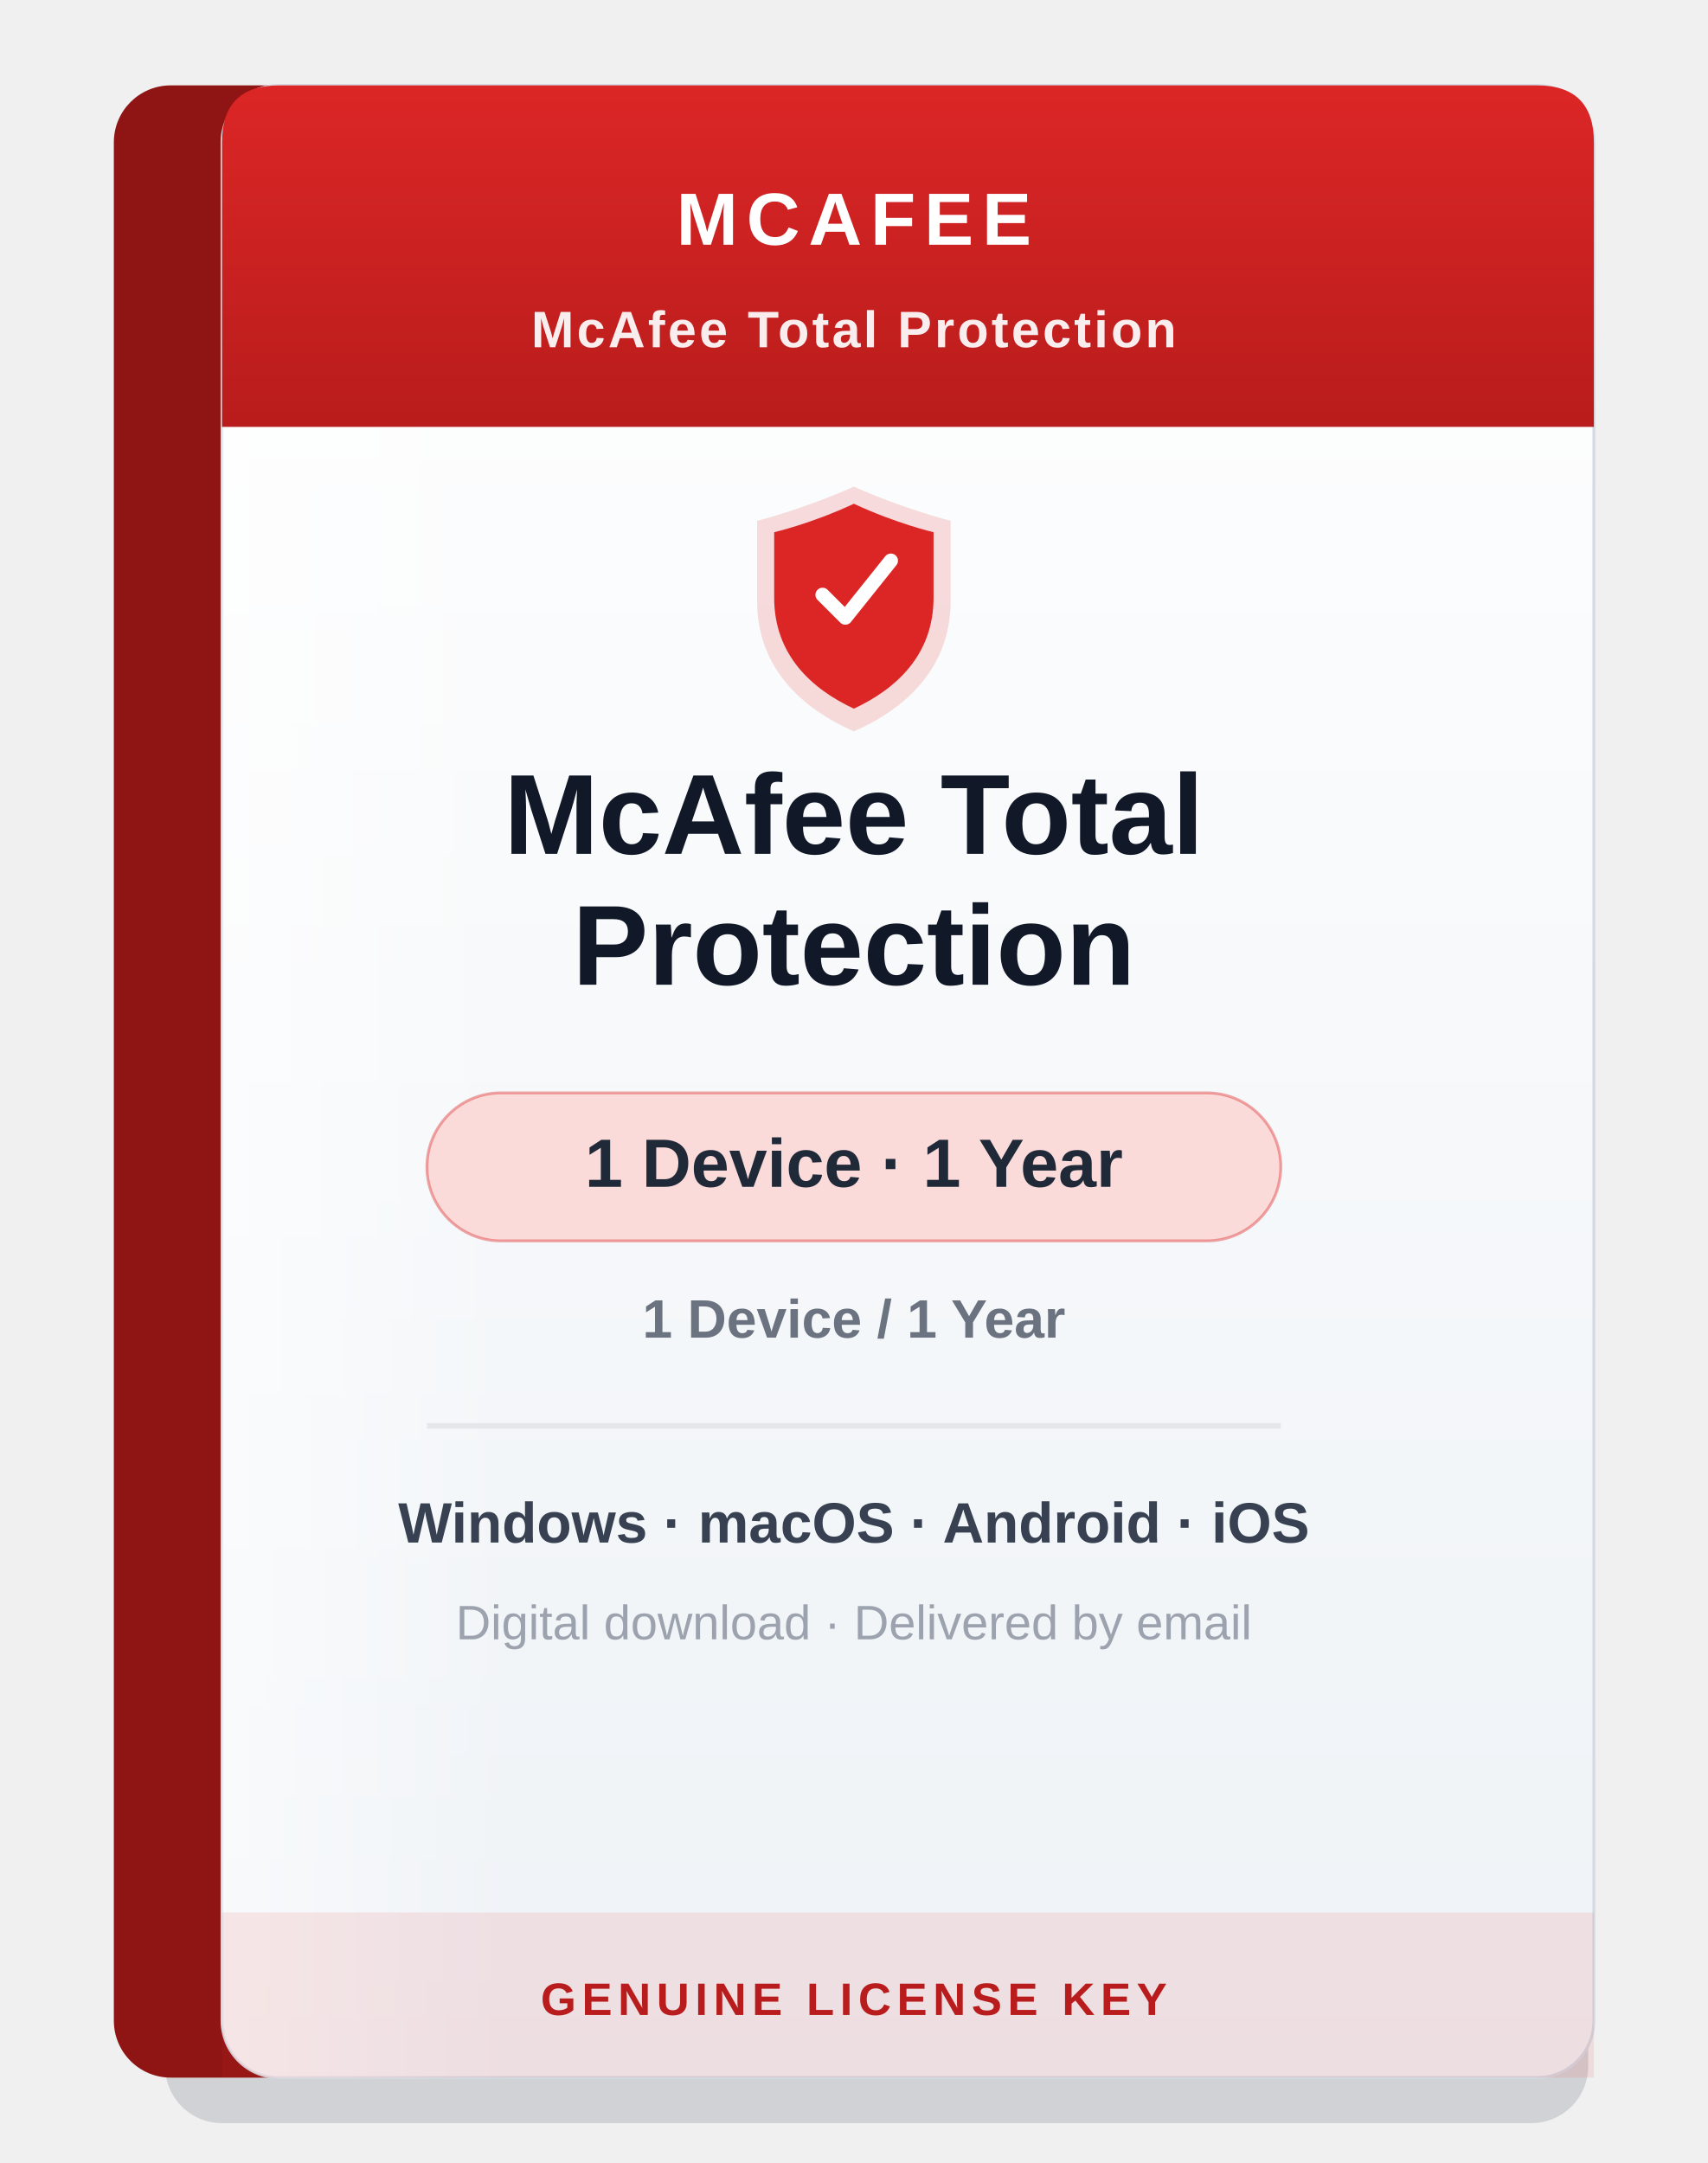
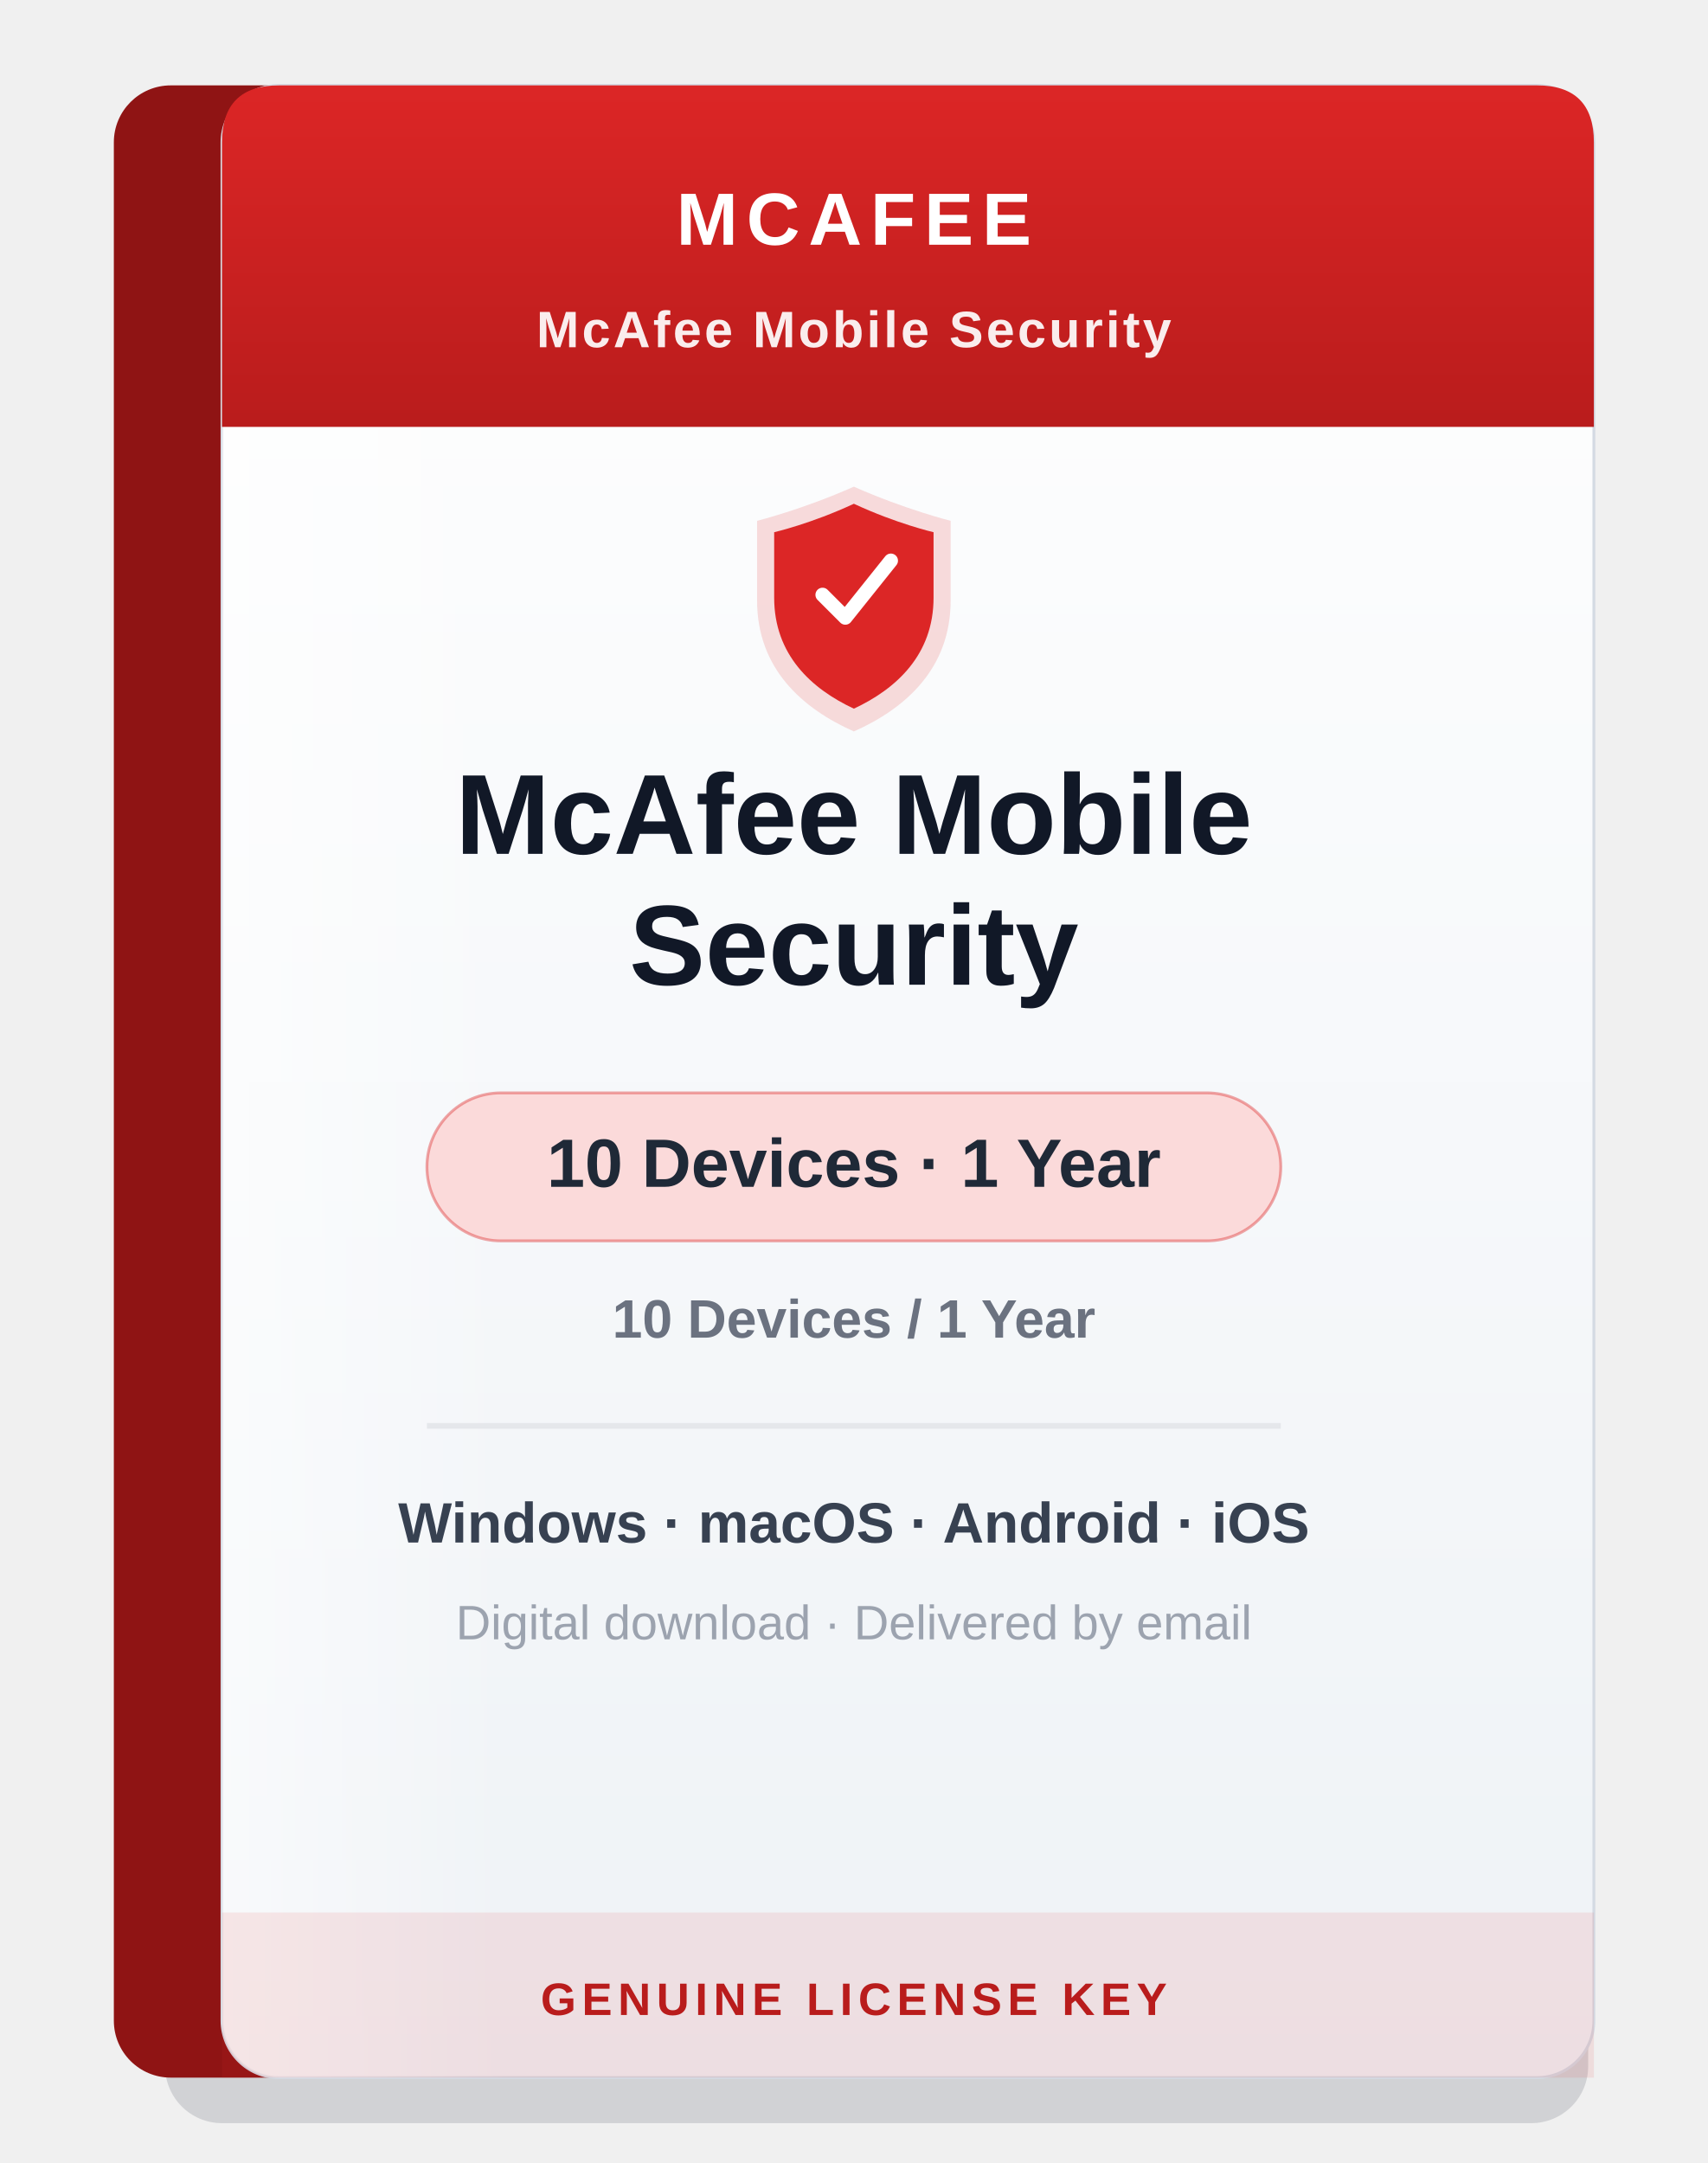
<svg xmlns="http://www.w3.org/2000/svg" width="600" height="760" viewBox="0 0 600 760">
  <defs>
    <linearGradient id="face" x1="0" y1="0" x2="0" y2="1">
      <stop offset="0" stop-color="#FFFFFF" />
      <stop offset="1" stop-color="#EEF2F6" />
    </linearGradient>
    <linearGradient id="band" x1="0" y1="0" x2="0" y2="1">
      <stop offset="0" stop-color="#DC2626" />
      <stop offset="1" stop-color="#B91C1C" />
    </linearGradient>
    <linearGradient id="gloss" x1="0" y1="0" x2="1" y2="0">
      <stop offset="0" stop-color="#FFFFFF" stop-opacity="0.55" />
      <stop offset="0.5" stop-color="#FFFFFF" stop-opacity="0" />
    </linearGradient>
  </defs>
  <rect x="58" y="46" width="500" height="700" rx="20" fill="#0F172A" opacity="0.14" />
  <rect x="40" y="30" width="86" height="700" rx="20" fill="#8F1414" />
  <rect x="78" y="30" width="482" height="700" rx="20" fill="url(#face)" stroke="#D4DAE3" />
  <rect x="78" y="30" width="200" height="700" rx="20" fill="url(#gloss)" />
  <path d="M78 50 Q78 30 98 30 L540 30 Q560 30 560 50 L560 150 L78 150 Z" fill="url(#band)" />
  <text x="300" y="86" text-anchor="middle" font-family="Segoe UI, Arial, sans-serif" font-size="26" font-weight="800" letter-spacing="3" fill="#FFFFFF">MCAFEE</text>
-   <text x="300" y="122" text-anchor="middle" font-family="Segoe UI, Arial, sans-serif" font-size="18" font-weight="600" letter-spacing="1" fill="#FFFFFF" opacity="0.92">McAfee Total Protection</text>
+   <text x="300" y="122" text-anchor="middle" font-family="Segoe UI, Arial, sans-serif" font-size="18" font-weight="600" letter-spacing="1" fill="#FFFFFF" opacity="0.92">McAfee Mobile Security</text>
  <g transform="translate(300 205)">
    <path d="M0 -34 C18 -26 34 -22 34 -22 L34 6 C34 30 18 44 0 52 C-18 44 -34 30 -34 6 L-34 -22 C-34 -22 -18 -26 0 -34 Z" fill="#DC2626" opacity="0.16" />
    <path d="M0 -28 C15 -21 28 -18 28 -18 L28 5 C28 25 15 37 0 44 C-15 37 -28 25 -28 5 L-28 -18 C-28 -18 -15 -21 0 -28 Z" fill="#DC2626" />
    <path d="M-11 4 L-3 12 L13 -8" stroke="#FFFFFF" stroke-width="5" fill="none" stroke-linecap="round" stroke-linejoin="round" />
  </g>
-   <text x="300" y="300" text-anchor="middle" font-family="Segoe UI, Arial, sans-serif" font-size="40" font-weight="800" fill="#111827">McAfee Total</text>
-   <text x="300" y="346" text-anchor="middle" font-family="Segoe UI, Arial, sans-serif" font-size="40" font-weight="800" fill="#111827">Protection</text>
+   <text x="300" y="300" text-anchor="middle" font-family="Segoe UI, Arial, sans-serif" font-size="40" font-weight="800" fill="#111827">McAfee Mobile</text>
+   <text x="300" y="346" text-anchor="middle" font-family="Segoe UI, Arial, sans-serif" font-size="40" font-weight="800" fill="#111827">Security</text>
  <rect x="150" y="384" width="300" height="52" rx="26" fill="#FBDADA" stroke="#DC2626" stroke-opacity="0.4" />
-   <text x="300" y="417" text-anchor="middle" font-family="Segoe UI, Arial, sans-serif" font-size="24" font-weight="700" fill="#1F2937">1 Device · 1 Year</text>
-   <text x="300" y="470" text-anchor="middle" font-family="Segoe UI, Arial, sans-serif" font-size="19" font-weight="600" fill="#6B7280">1 Device / 1 Year</text>
+   <text x="300" y="417" text-anchor="middle" font-family="Segoe UI, Arial, sans-serif" font-size="24" font-weight="700" fill="#1F2937">10 Devices · 1 Year</text>
+   <text x="300" y="470" text-anchor="middle" font-family="Segoe UI, Arial, sans-serif" font-size="19" font-weight="600" fill="#6B7280">10 Devices / 1 Year</text>
  <rect x="150" y="500" width="300" height="2" fill="#E5E7EB" />
  <text x="300" y="542" text-anchor="middle" font-family="Segoe UI, Arial, sans-serif" font-size="20" font-weight="600" fill="#374151">Windows · macOS · Android · iOS</text>
  <text x="300" y="576" text-anchor="middle" font-family="Segoe UI, Arial, sans-serif" font-size="17" fill="#9CA3AF">Digital download · Delivered by email</text>
  <rect x="78" y="672" width="482" height="58" rx="0" fill="#DC2626" opacity="0.10" />
  <text x="300" y="708" text-anchor="middle" font-family="Segoe UI, Arial, sans-serif" font-size="16" font-weight="700" letter-spacing="2" fill="#B91C1C">GENUINE LICENSE KEY</text>
</svg>
